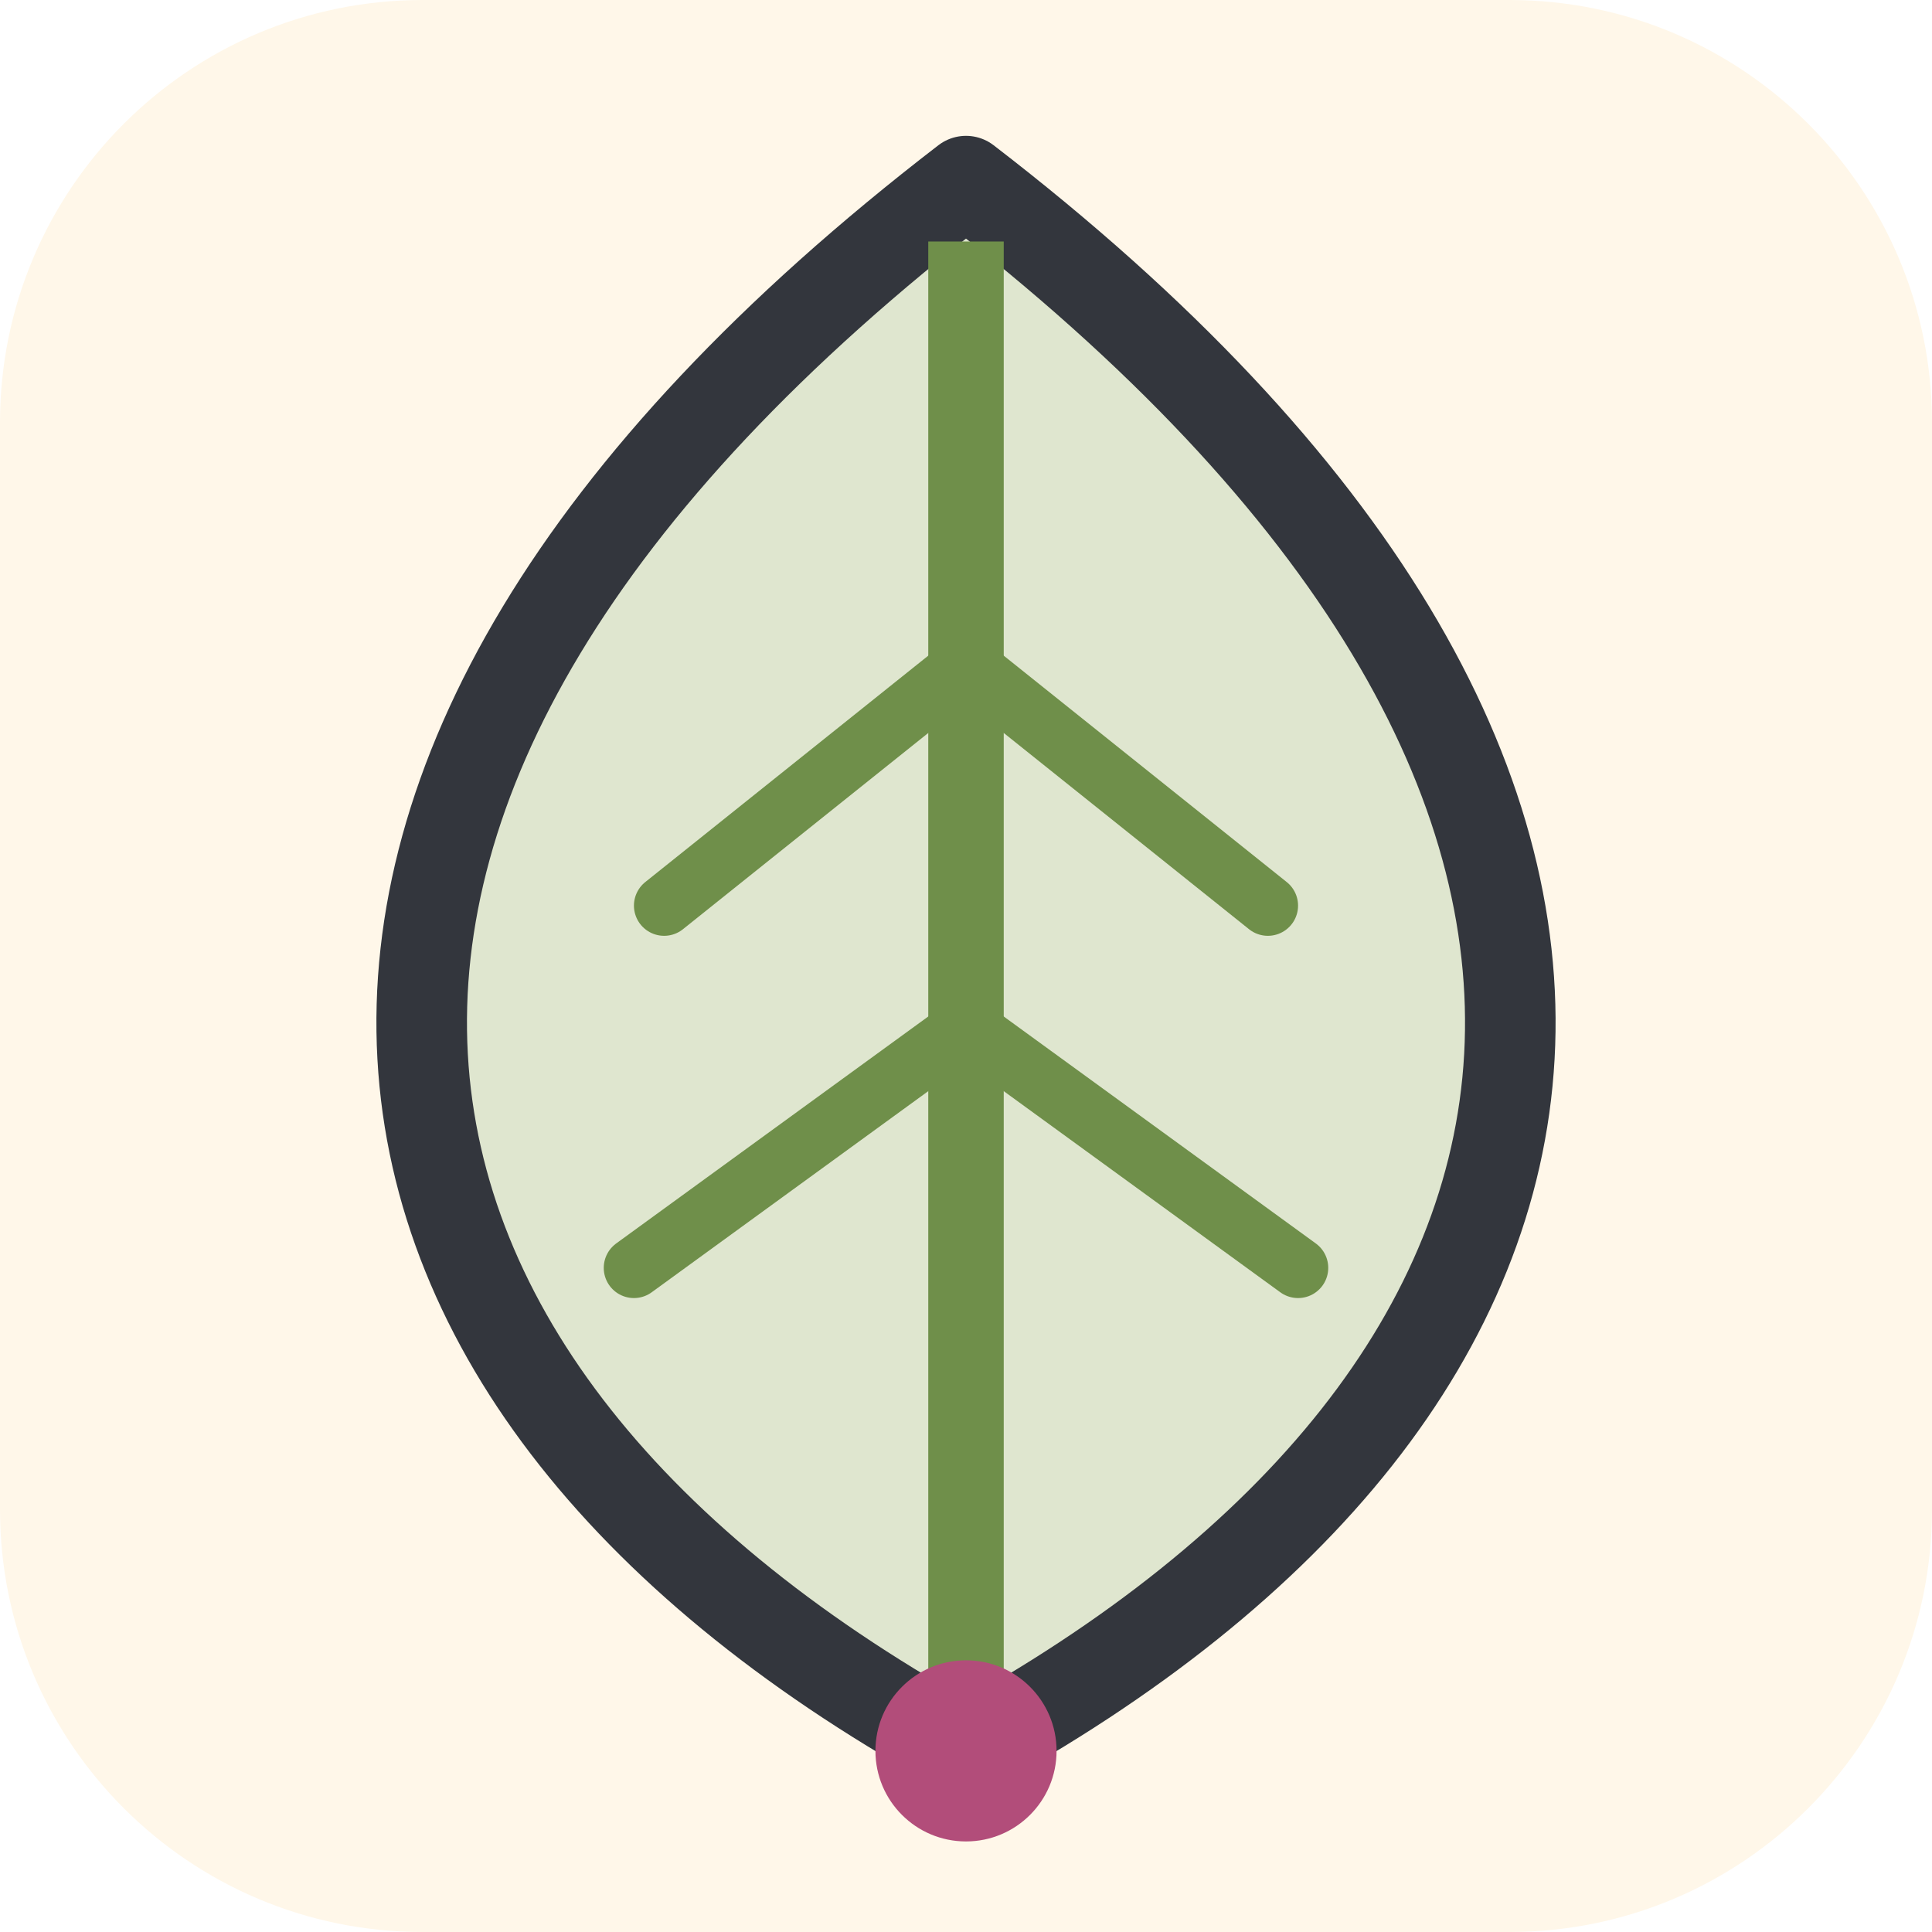
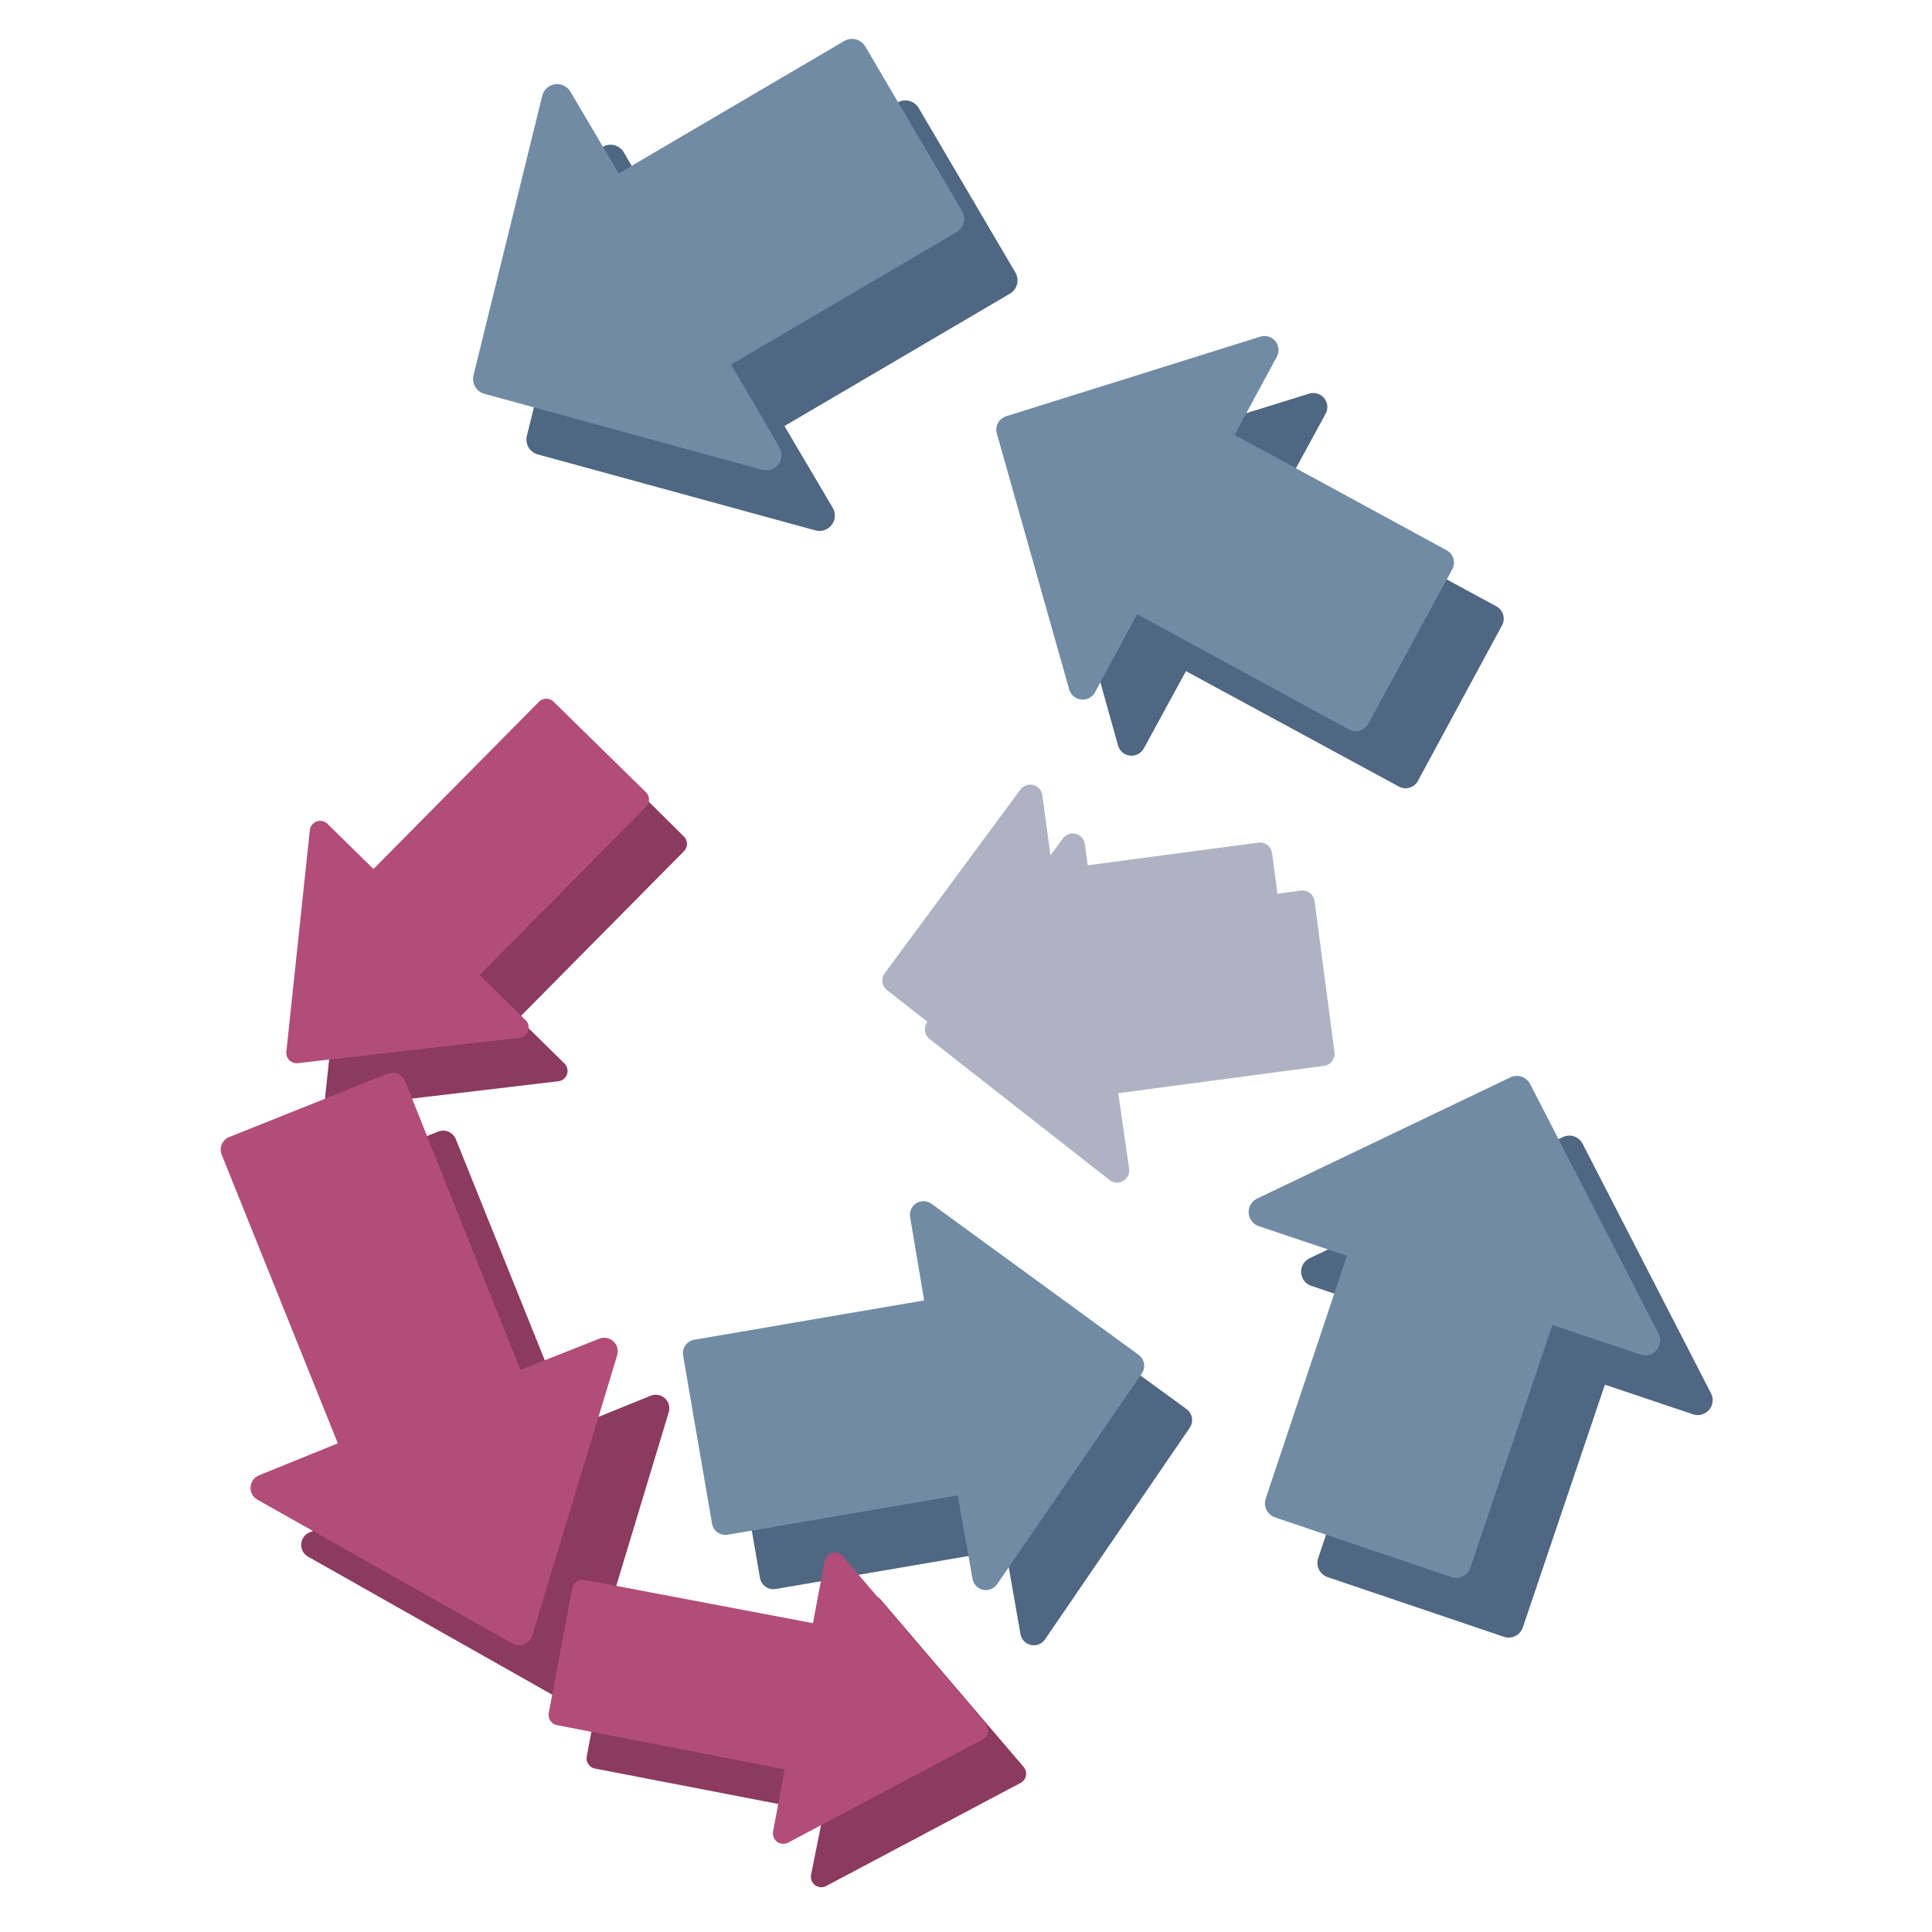
- <svg xmlns="http://www.w3.org/2000/svg" viewBox="0 0 64 64" role="img" aria-labelledby="ic-t">
-   <rect width="64" height="64" rx="14" fill="#fff7e9" />
-   <path d="M32,58 C10,46 6,26 32,6 C58,26 54,46 32,58 Z" fill="#dfe6cf" stroke="#33363d" stroke-width="3" stroke-linejoin="round" />
-   <path d="M32,58 L32,8" stroke="#6f8f4a" stroke-width="2.5" fill="none" />
-   <path d="M32,22 L22,30 M32,22 L42,30 M32,34 L21,42 M32,34 L43,42" stroke="#6f8f4a" stroke-width="2" fill="none" stroke-linecap="round" />
-   <circle cx="32" cy="58" r="3" fill="#b24d7a" />
+ <svg xmlns="http://www.w3.org/2000/svg" viewBox="-97.5 -105.6 213.6 213.6" role="img" aria-labelledby="mk-t">
+   <style>.c0{fill:#aeb2c3;stroke:#aeb2c3}.c1{fill:#aeb2c3;stroke:#aeb2c3}.c2{fill:#a2aabd;stroke:#a2aabd}.c3{fill:#9ba3b6;stroke:#9ba3b6}.c4{fill:#96a2b7;stroke:#96a2b7}.c5{fill:#8894a9;stroke:#8894a9}.c6{fill:#899bb1;stroke:#899bb1}.c7{fill:#75859c;stroke:#75859c}.c8{fill:#7d93ab;stroke:#7d93ab}.c9{fill:#62768f;stroke:#62768f}.c10{fill:#718ba5;stroke:#718ba5}.c11{fill:#4f6782;stroke:#4f6782}.c12{fill:#b24d7a;stroke:#b24d7a}.c13{fill:#8c3a5f;stroke:#8c3a5f}@media (prefers-color-scheme:dark){.c0{fill:#6d7180;stroke:#6d7180}.c1{fill:#3d4047;stroke:#3d4047}.c2{fill:#777e8f;stroke:#777e8f}.c3{fill:#3f454f;stroke:#3f454f}.c4{fill:#808c9e;stroke:#808c9e}.c5{fill:#414a56;stroke:#414a56}.c6{fill:#8a99ae;stroke:#8a99ae}.c7{fill:#424f5e;stroke:#424f5e}.c8{fill:#93a7bd;stroke:#93a7bd}.c9{fill:#445465;stroke:#445465}.c10{fill:#9db4cc;stroke:#9db4cc}.c11{fill:#46596d;stroke:#46596d}.c12{fill:#d07aa0;stroke:#d07aa0}.c13{fill:#8c3a5f;stroke:#8c3a5f}}</style>
+   <g class="c1" stroke-linejoin="round">
+     <polygon points="46.5,-5.8 22.4,-2.5 21.1,-12.1 6.1,8.2 26,23.8 24.6,14.1 48.7,10.9" stroke-width="2.7" />
+   </g>
+   <g class="c11" stroke-linejoin="round">
+     <polygon points="-12,68.6 14.9,64 16.8,74.8 32.8,51.4 9.9,34.7 11.7,45.4 -15.2,50.1" stroke-width="3" />
+     <polygon points="67.2,-37.2 42.3,-50.7 47.7,-60.6 19.7,-51.9 27.6,-23.6 33,-33.5 57.9,-20" stroke-width="3.1" />
+     <polygon points="69.3,73.8 78.9,45.4 90.2,49.2 76,21.6 48,35 59.3,38.8 49.8,67.2" stroke-width="3.3" />
+     <polygon points="2.6,-92.8 -23.8,-77.3 -30,-87.9 -37.6,-57 -6.9,-48.6 -13.1,-59.1 13.3,-74.6" stroke-width="3.4" />
+   </g>
+   <g class="c0" stroke-linejoin="round">
+     <polygon points="41.8,-11.1 17.7,-7.9 16.4,-17.5 1.4,2.8 21.3,18.4 20,8.8 44,5.5" stroke-width="2.7" />
+   </g>
+   <g class="c10" stroke-linejoin="round">
+     <polygon points="-17.3,62.6 9.6,58 11.5,68.7 27.5,45.4 4.6,28.7 6.4,39.4 -20.5,44" stroke-width="3" />
+     <polygon points="61.7,-43.4 36.9,-56.9 42.3,-66.9 14.2,-58.1 22.2,-29.8 27.6,-39.8 52.4,-26.3" stroke-width="3.1" />
+     <polygon points="63.5,67.2 73.1,38.8 84.4,42.6 70.2,15 42.2,28.4 53.5,32.2 44,60.6" stroke-width="3.3" />
+     <polygon points="-3.3,-99.6 -29.7,-84.1 -35.9,-94.6 -43.5,-63.7 -12.8,-55.3 -19,-65.9 7.4,-81.4" stroke-width="3.4" />
+   </g>
+   <g class="c13" stroke-linejoin="round">
+     <polygon points="-32.8,-22.3 -51.9,-3 -57.8,-8.8 -60.4,15.7 -35.9,12.8 -41.8,7 -22.7,-12.3" stroke-width="2.3" />
+     <polygon points="-65.9,27.9 -52.6,61.2 -62.7,65.2 -34.4,81.2 -25,50.1 -35.1,54.2 -48.5,20.9" stroke-width="3" />
+     <polygon points="-31.5,88.8 -5.1,93.9 -6.7,101.9 14.8,90.5 -1,72 -2.5,80 -28.9,75" stroke-width="2.3" />
+   </g>
+   <g class="c12" stroke-linejoin="round">
+     <polygon points="-37.1,-27.2 -56.2,-7.9 -62.1,-13.7 -64.7,10.8 -40.2,8 -46.1,2.2 -26.9,-17.2" stroke-width="2.3" />
+     <polygon points="-71.6,21.5 -58.2,54.8 -68.3,58.9 -40.1,74.8 -30.7,43.8 -40.8,47.8 -54.1,14.5" stroke-width="3" />
+     <polygon points="-35.7,84 -9.4,89.1 -10.9,97.1 10.6,85.7 -5.2,67.2 -6.7,75.2 -33.1,70.2" stroke-width="2.3" />
+   </g>
</svg>
